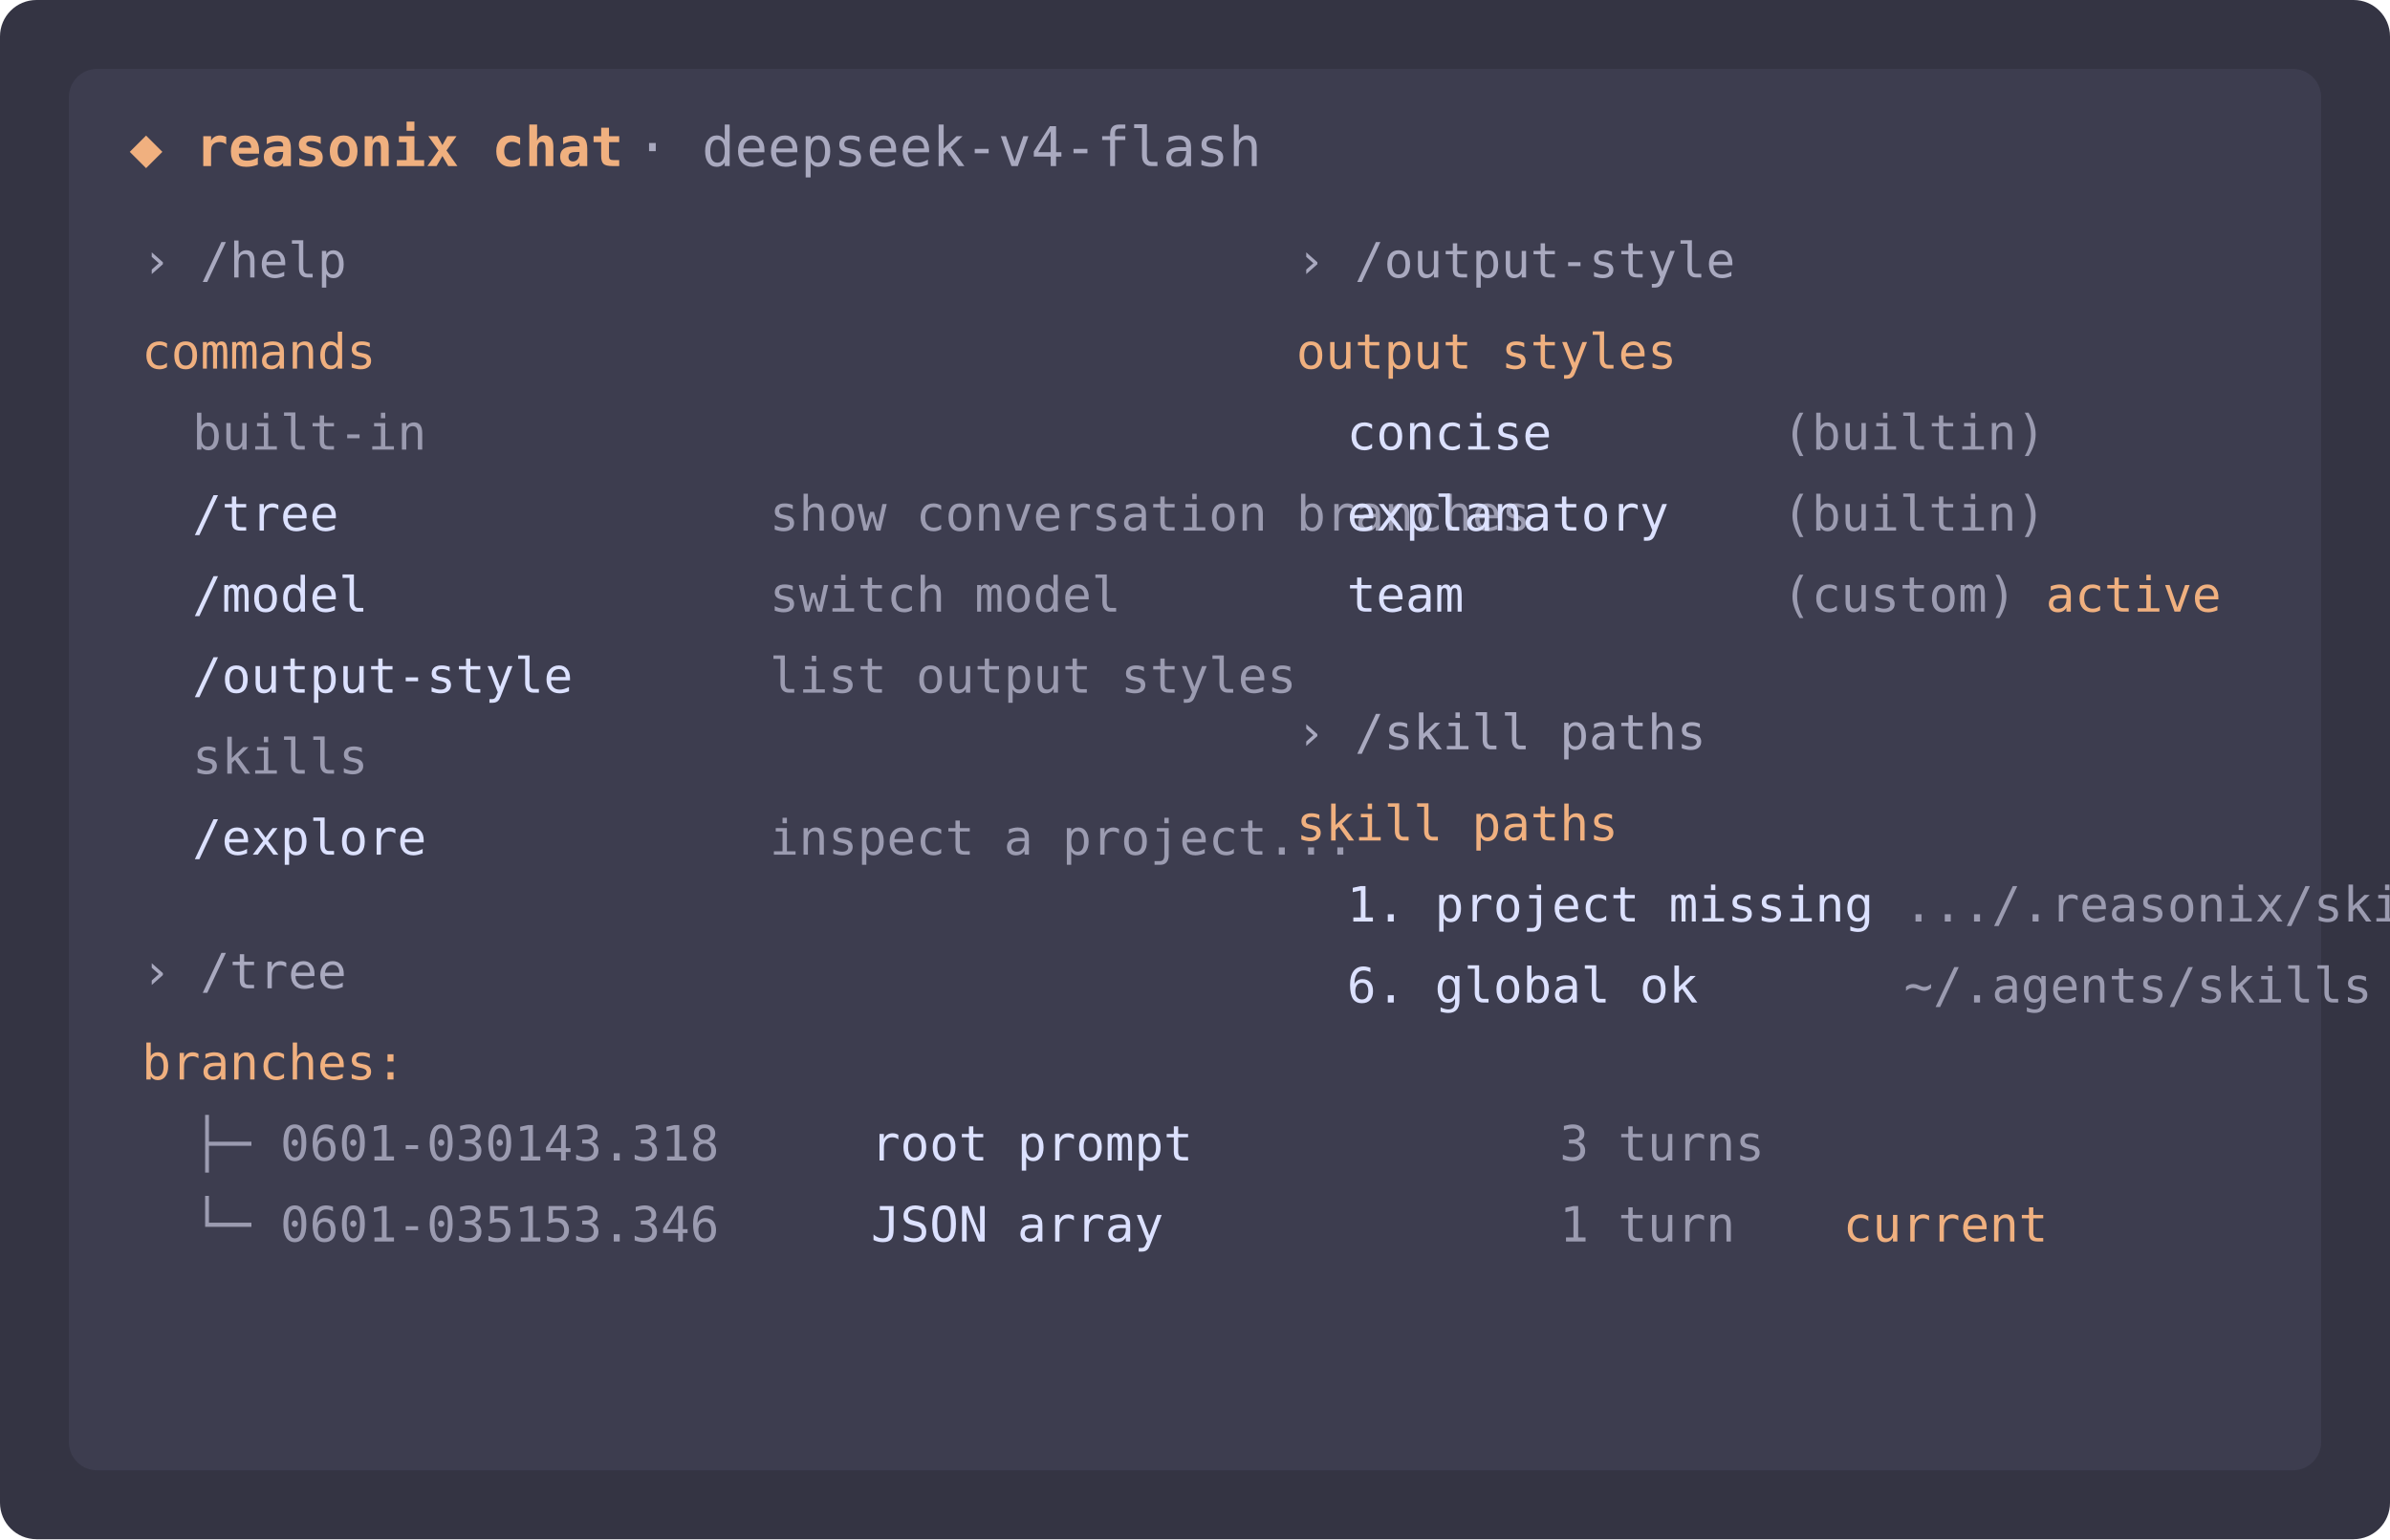
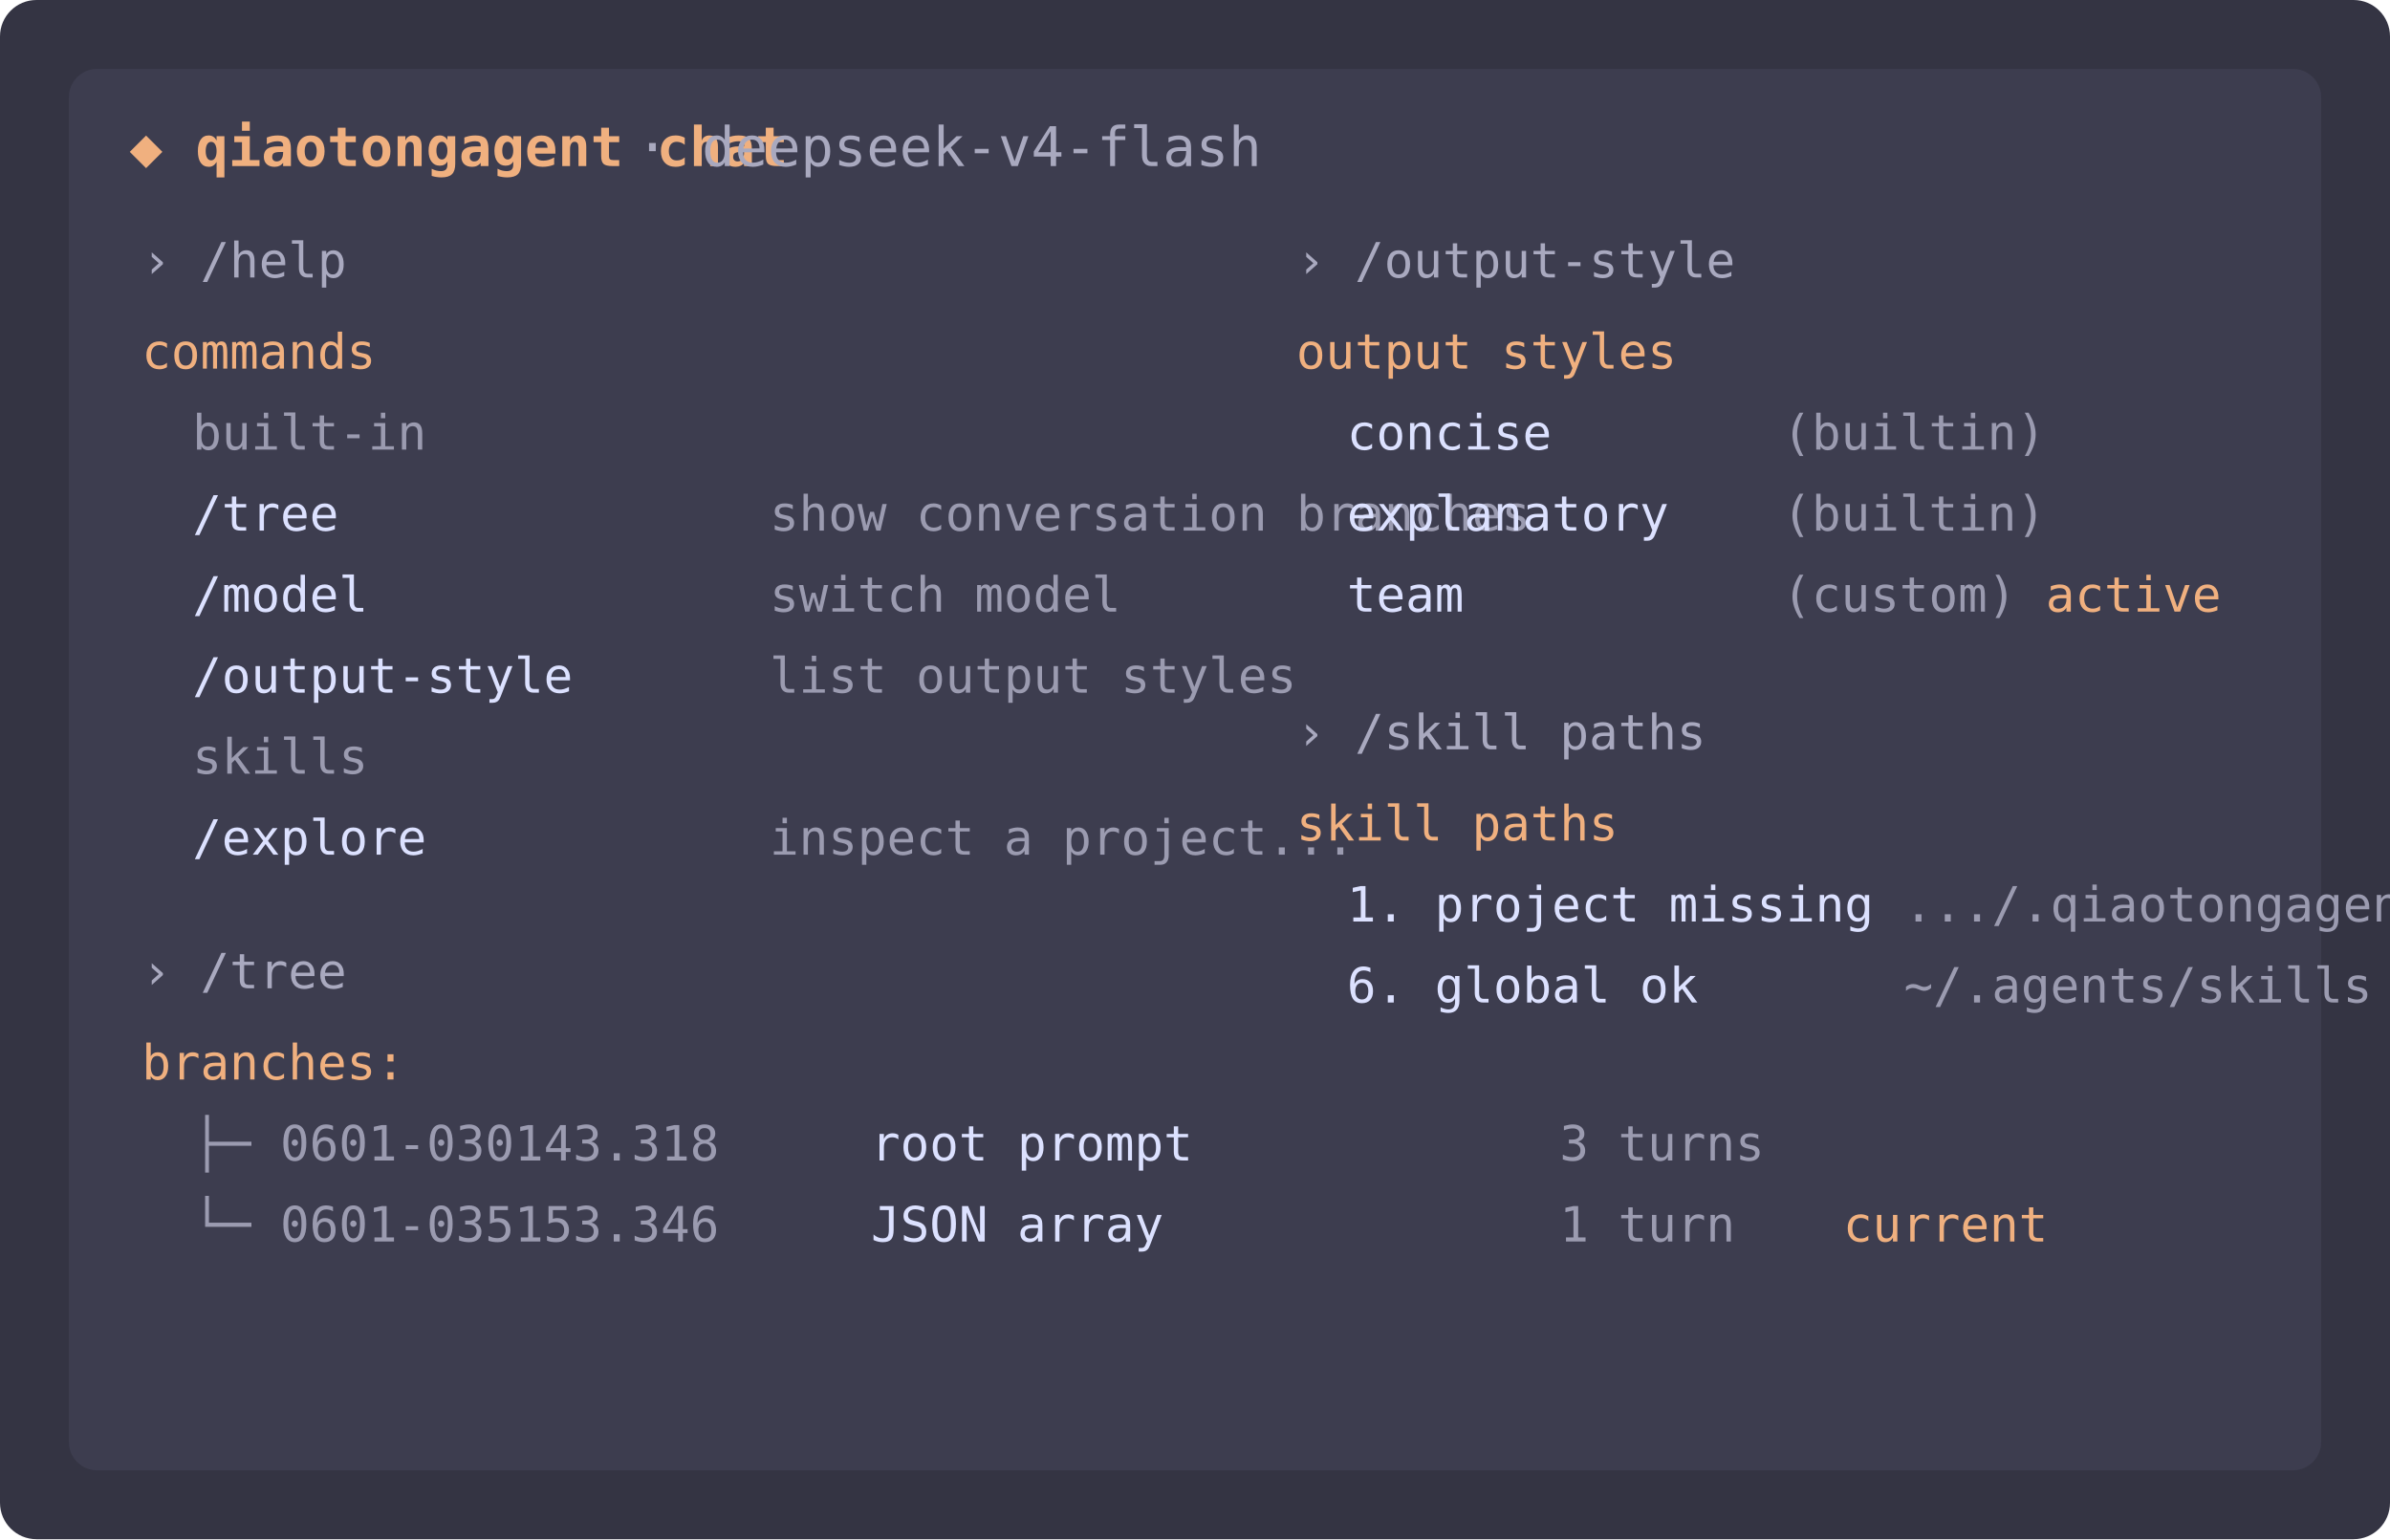
<svg xmlns="http://www.w3.org/2000/svg" width="1180" height="760" viewBox="0 0 1180 760" role="img" aria-labelledby="title desc">
  <rect width="1180" height="760" rx="18" fill="#343443" />
  <rect x="34" y="34" width="1112" height="692" rx="14" fill="#3d3d4f" />
-   <text x="64" y="82" fill="#f0b07f" font-family="Menlo, Consolas, monospace" font-size="27" font-weight="700">◆ reasonix chat</text>
+   <text x="64" y="82" fill="#f0b07f" font-family="Menlo, Consolas, monospace" font-size="27" font-weight="700">◆ qiaotongagent chat</text>
  <text x="314" y="82" fill="#a9a9bf" font-family="Menlo, Consolas, monospace" font-size="27">· deepseek-v4-flash</text>
  <g font-family="Menlo, Consolas, monospace" font-size="24">
    <text x="70" y="137" fill="#a9a9bf">› /help</text>
    <text x="70" y="182" fill="#f0b07f">commands</text>
    <text x="95" y="222" fill="#9b9bb0">built-in</text>
    <text x="95" y="262" fill="#dce1ff">/tree</text>
    <text x="380" y="262" fill="#9b9bb0">show conversation branches</text>
    <text x="95" y="302" fill="#dce1ff">/model</text>
    <text x="380" y="302" fill="#9b9bb0">switch model</text>
    <text x="95" y="342" fill="#dce1ff">/output-style</text>
    <text x="380" y="342" fill="#9b9bb0">list output styles</text>
    <text x="95" y="382" fill="#9b9bb0">skills</text>
    <text x="95" y="422" fill="#dce1ff">/explore</text>
    <text x="380" y="422" fill="#9b9bb0">inspect a project...</text>
    <text x="70" y="488" fill="#a9a9bf">› /tree</text>
    <text x="70" y="533" fill="#f0b07f">branches:</text>
    <text x="95" y="573" fill="#9b9bb0">├─ 0601-030143.318</text>
    <text x="430" y="573" fill="#dce1ff">root prompt</text>
    <text x="770" y="573" fill="#9b9bb0">3 turns</text>
    <text x="95" y="613" fill="#9b9bb0">└─ 0601-035153.346</text>
    <text x="430" y="613" fill="#dce1ff">JSON array</text>
    <text x="770" y="613" fill="#9b9bb0">1 turn</text>
    <text x="910" y="613" fill="#f0b07f">current</text>
    <text x="640" y="137" fill="#a9a9bf">› /output-style</text>
    <text x="640" y="182" fill="#f0b07f">output styles</text>
    <text x="665" y="222" fill="#dce1ff">concise</text>
    <text x="880" y="222" fill="#9b9bb0">(builtin)</text>
    <text x="665" y="262" fill="#dce1ff">explanatory</text>
    <text x="880" y="262" fill="#9b9bb0">(builtin)</text>
    <text x="665" y="302" fill="#dce1ff">team</text>
    <text x="880" y="302" fill="#9b9bb0">(custom)</text>
    <text x="1010" y="302" fill="#f0b07f">active</text>
    <text x="640" y="370" fill="#a9a9bf">› /skill paths</text>
    <text x="640" y="415" fill="#f0b07f">skill paths</text>
    <text x="665" y="455" fill="#dce1ff">1. project  missing</text>
-     <text x="940" y="455" fill="#9b9bb0">.../.reasonix/skills</text>
+     <text x="940" y="455" fill="#9b9bb0">.../.qiaotongagent/skills</text>
    <text x="665" y="495" fill="#dce1ff">6. global   ok</text>
    <text x="940" y="495" fill="#9b9bb0">~/.agents/skills</text>
  </g>
</svg>
